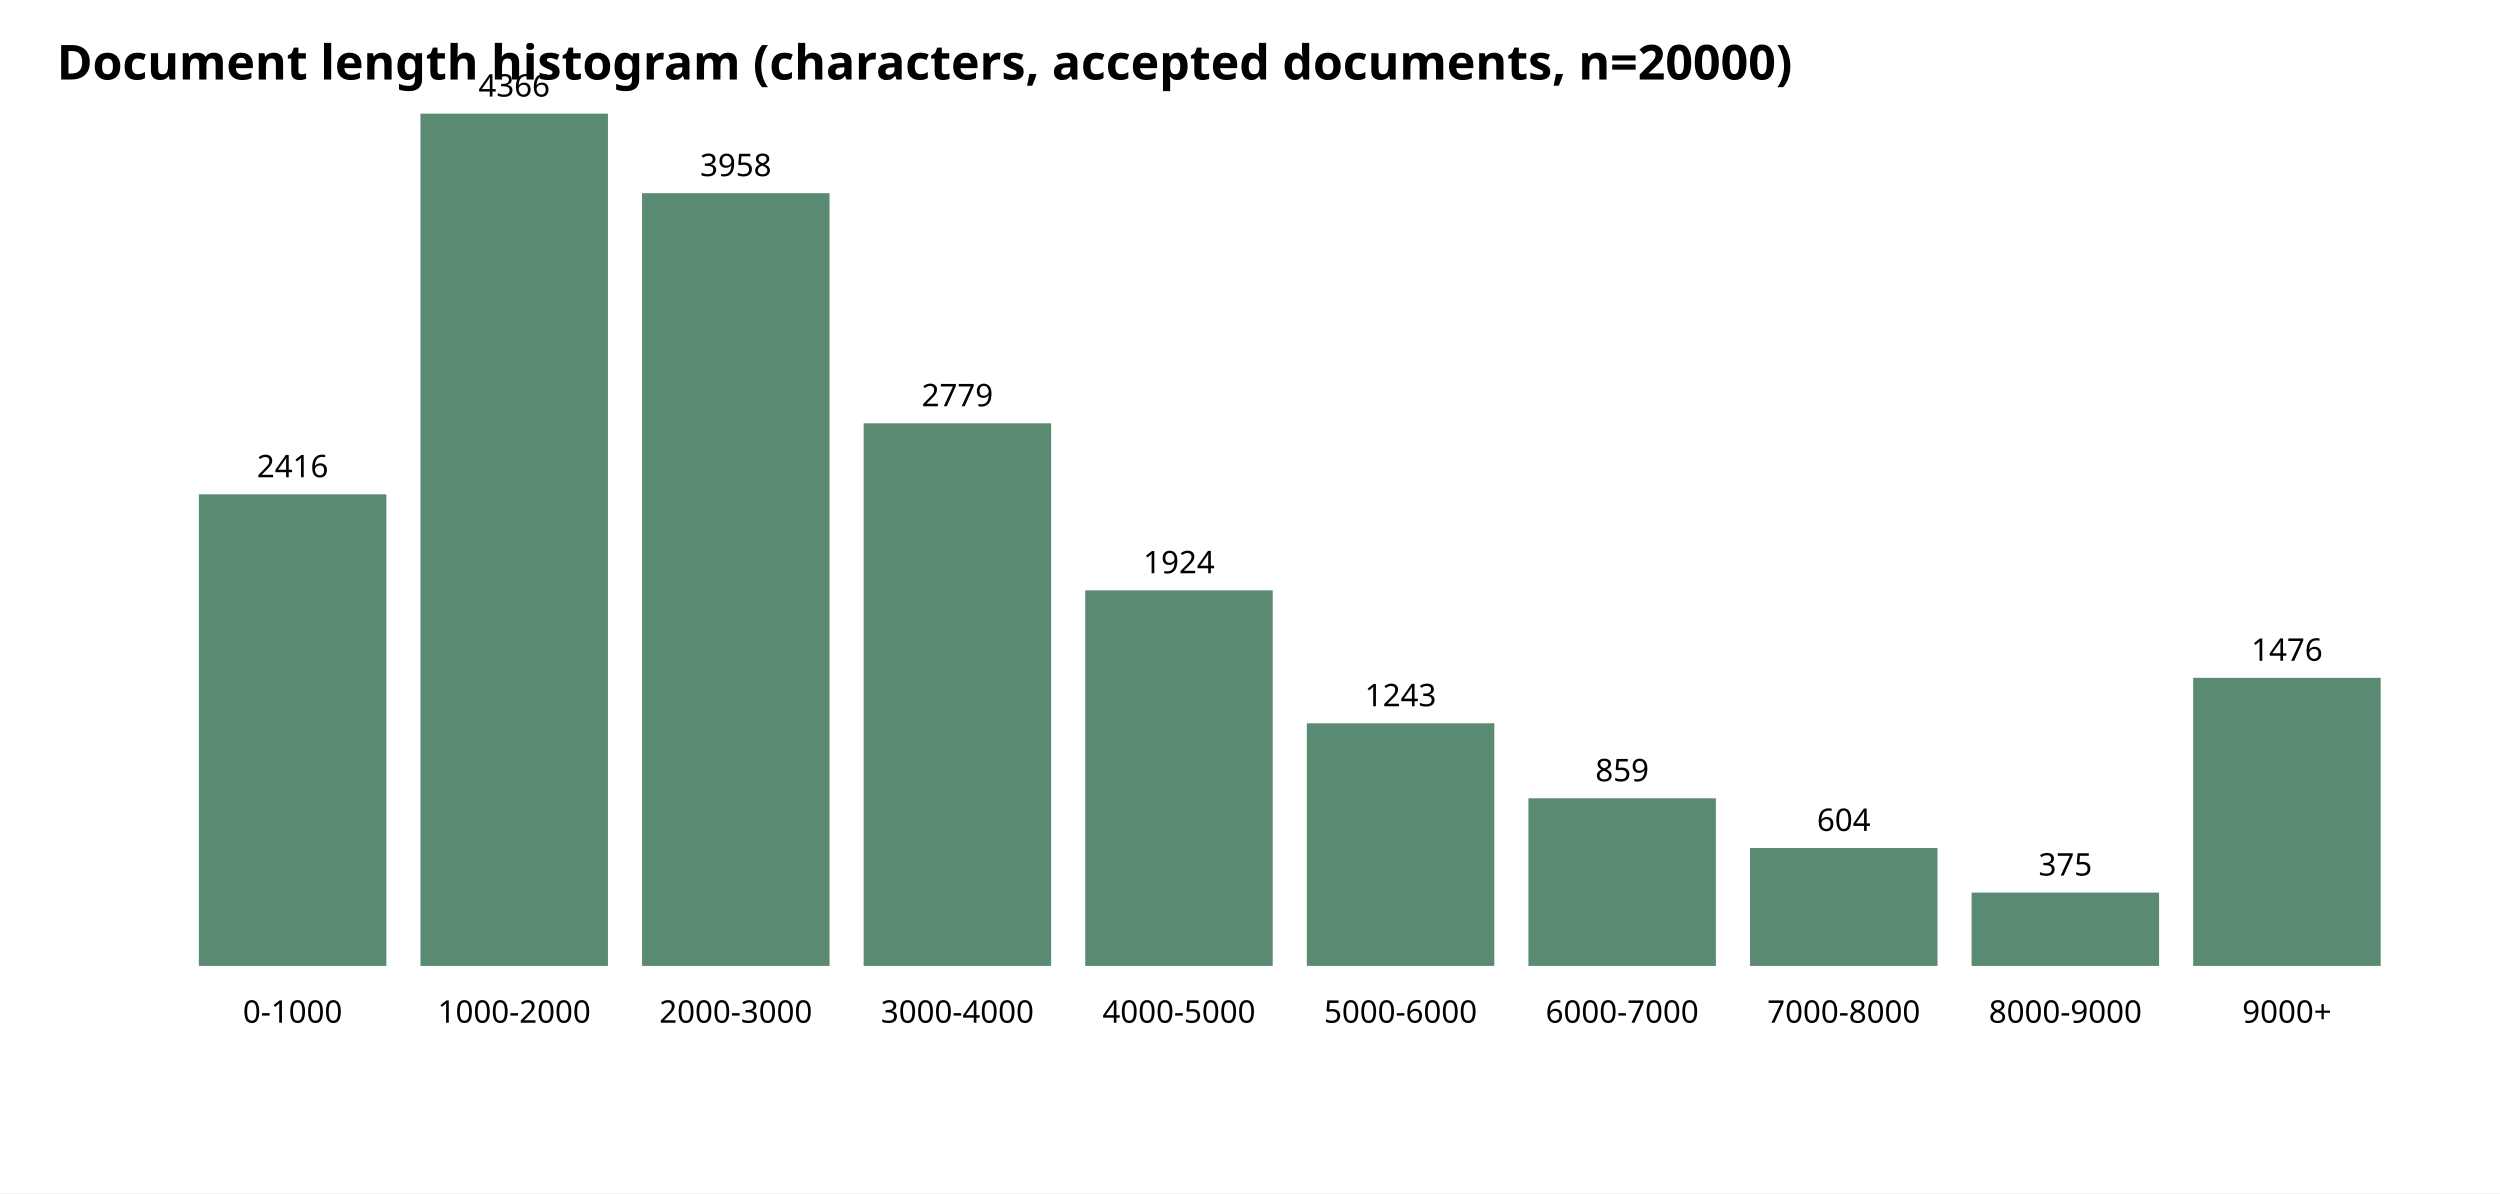
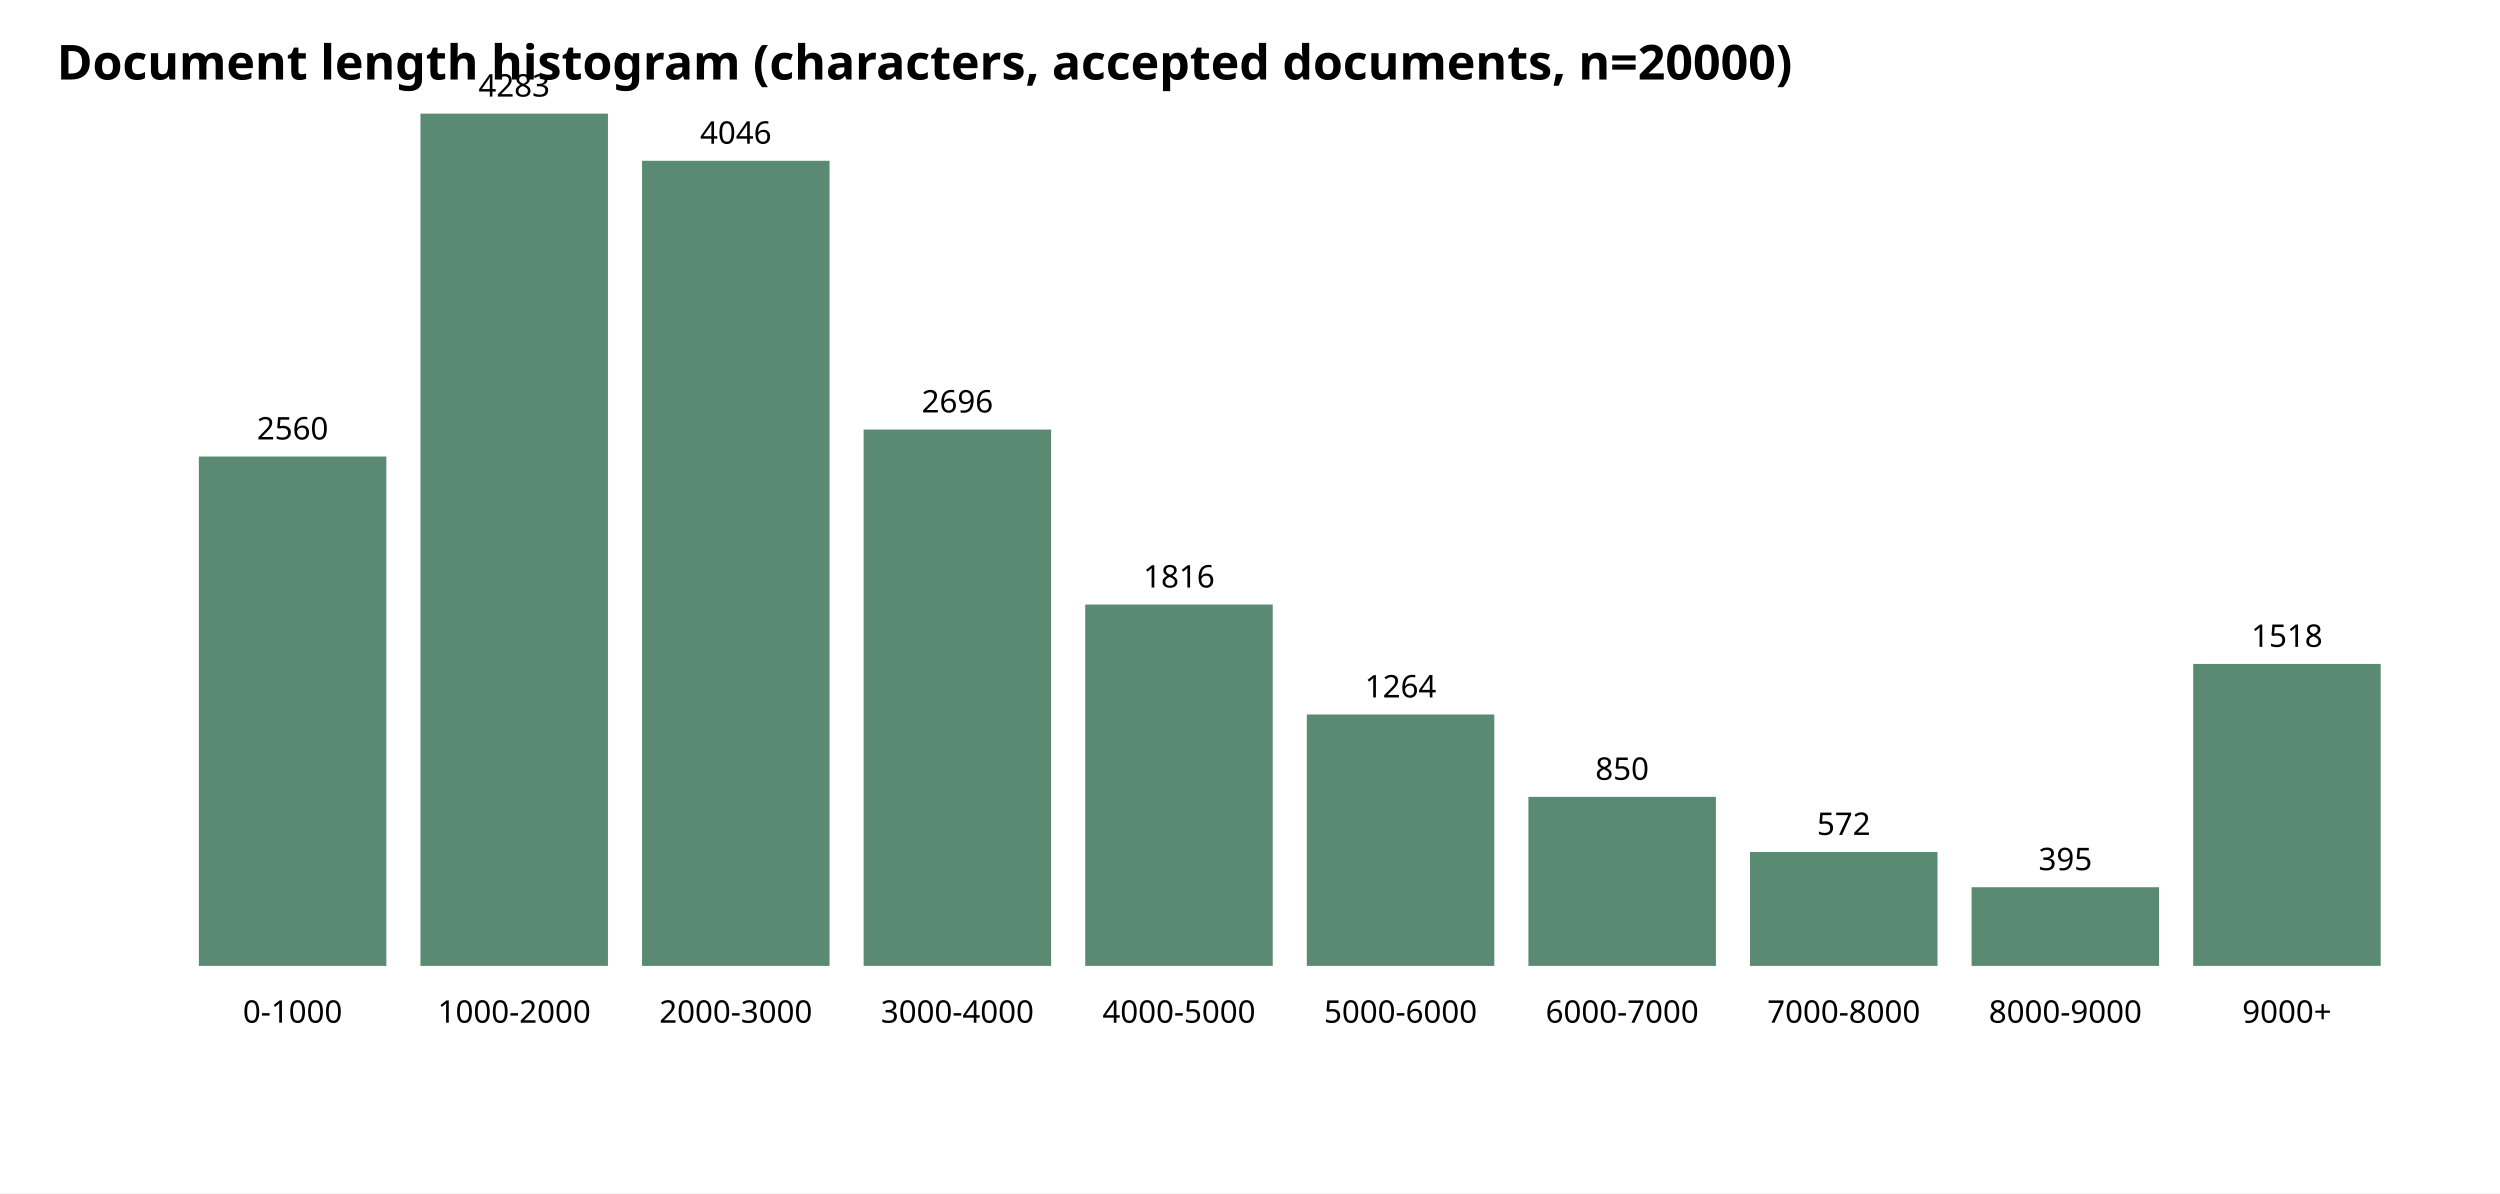
<svg xmlns="http://www.w3.org/2000/svg" width="880.0" height="420" viewBox="0 0 880.0 420">
  <rect width="100%" height="100%" fill="#ffffff" />
  <text x="20" y="28" font-size="17" font-family="sans-serif" font-weight="bold">Document length histogram (characters, accepted documents, n=20000)</text>
-   <rect x="70.0" y="174.0" width="66.0" height="166.0" fill="#5b8a72" />
+   <rect x="70.0" y="160.7" width="66.0" height="179.3" fill="#5b8a72" />
  <text x="103.0" y="360" font-size="11" font-family="sans-serif" text-anchor="middle">0-1000</text>
-   <text x="103.0" y="168.0" font-size="11" font-family="sans-serif" text-anchor="middle">2416</text>
+   <text x="103.0" y="154.7" font-size="11" font-family="sans-serif" text-anchor="middle">2560</text>
  <rect x="148.0" y="40.0" width="66.0" height="300.0" fill="#5b8a72" />
  <text x="181.0" y="360" font-size="11" font-family="sans-serif" text-anchor="middle">1000-2000</text>
-   <text x="181.0" y="34.0" font-size="11" font-family="sans-serif" text-anchor="middle">4366</text>
-   <rect x="226.0" y="68.0" width="66.0" height="272.0" fill="#5b8a72" />
+   <text x="181.0" y="34.0" font-size="11" font-family="sans-serif" text-anchor="middle">4283</text>
+   <rect x="226.0" y="56.6" width="66.0" height="283.4" fill="#5b8a72" />
  <text x="259.0" y="360" font-size="11" font-family="sans-serif" text-anchor="middle">2000-3000</text>
-   <text x="259.0" y="62.0" font-size="11" font-family="sans-serif" text-anchor="middle">3958</text>
-   <rect x="304.0" y="149.0" width="66.0" height="191.0" fill="#5b8a72" />
+   <text x="259.0" y="50.6" font-size="11" font-family="sans-serif" text-anchor="middle">4046</text>
+   <rect x="304.0" y="151.2" width="66.0" height="188.8" fill="#5b8a72" />
  <text x="337.0" y="360" font-size="11" font-family="sans-serif" text-anchor="middle">3000-4000</text>
-   <text x="337.0" y="143.0" font-size="11" font-family="sans-serif" text-anchor="middle">2779</text>
-   <rect x="382.0" y="207.8" width="66.0" height="132.2" fill="#5b8a72" />
+   <text x="337.0" y="145.2" font-size="11" font-family="sans-serif" text-anchor="middle">2696</text>
+   <rect x="382.0" y="212.8" width="66.0" height="127.2" fill="#5b8a72" />
  <text x="415.0" y="360" font-size="11" font-family="sans-serif" text-anchor="middle">4000-5000</text>
-   <text x="415.0" y="201.8" font-size="11" font-family="sans-serif" text-anchor="middle">1924</text>
-   <rect x="460.0" y="254.6" width="66.0" height="85.4" fill="#5b8a72" />
+   <text x="415.0" y="206.8" font-size="11" font-family="sans-serif" text-anchor="middle">1816</text>
+   <rect x="460.0" y="251.5" width="66.0" height="88.5" fill="#5b8a72" />
  <text x="493.0" y="360" font-size="11" font-family="sans-serif" text-anchor="middle">5000-6000</text>
-   <text x="493.0" y="248.6" font-size="11" font-family="sans-serif" text-anchor="middle">1243</text>
-   <rect x="538.0" y="281.0" width="66.0" height="59.0" fill="#5b8a72" />
+   <text x="493.0" y="245.5" font-size="11" font-family="sans-serif" text-anchor="middle">1264</text>
+   <rect x="538.0" y="280.5" width="66.0" height="59.5" fill="#5b8a72" />
  <text x="571.0" y="360" font-size="11" font-family="sans-serif" text-anchor="middle">6000-7000</text>
-   <text x="571.0" y="275.0" font-size="11" font-family="sans-serif" text-anchor="middle">859</text>
-   <rect x="616.0" y="298.5" width="66.0" height="41.5" fill="#5b8a72" />
+   <text x="571.0" y="274.5" font-size="11" font-family="sans-serif" text-anchor="middle">850</text>
+   <rect x="616.0" y="299.9" width="66.0" height="40.1" fill="#5b8a72" />
  <text x="649.0" y="360" font-size="11" font-family="sans-serif" text-anchor="middle">7000-8000</text>
-   <text x="649.0" y="292.5" font-size="11" font-family="sans-serif" text-anchor="middle">604</text>
-   <rect x="694.0" y="314.2" width="66.0" height="25.8" fill="#5b8a72" />
+   <text x="649.0" y="293.9" font-size="11" font-family="sans-serif" text-anchor="middle">572</text>
+   <rect x="694.0" y="312.3" width="66.0" height="27.7" fill="#5b8a72" />
  <text x="727.0" y="360" font-size="11" font-family="sans-serif" text-anchor="middle">8000-9000</text>
-   <text x="727.0" y="308.2" font-size="11" font-family="sans-serif" text-anchor="middle">375</text>
-   <rect x="772.0" y="238.6" width="66.0" height="101.4" fill="#5b8a72" />
+   <text x="727.0" y="306.3" font-size="11" font-family="sans-serif" text-anchor="middle">395</text>
+   <rect x="772.0" y="233.7" width="66.0" height="106.3" fill="#5b8a72" />
  <text x="805.0" y="360" font-size="11" font-family="sans-serif" text-anchor="middle">9000+</text>
-   <text x="805.0" y="232.6" font-size="11" font-family="sans-serif" text-anchor="middle">1476</text>
+   <text x="805.0" y="227.7" font-size="11" font-family="sans-serif" text-anchor="middle">1518</text>
</svg>
